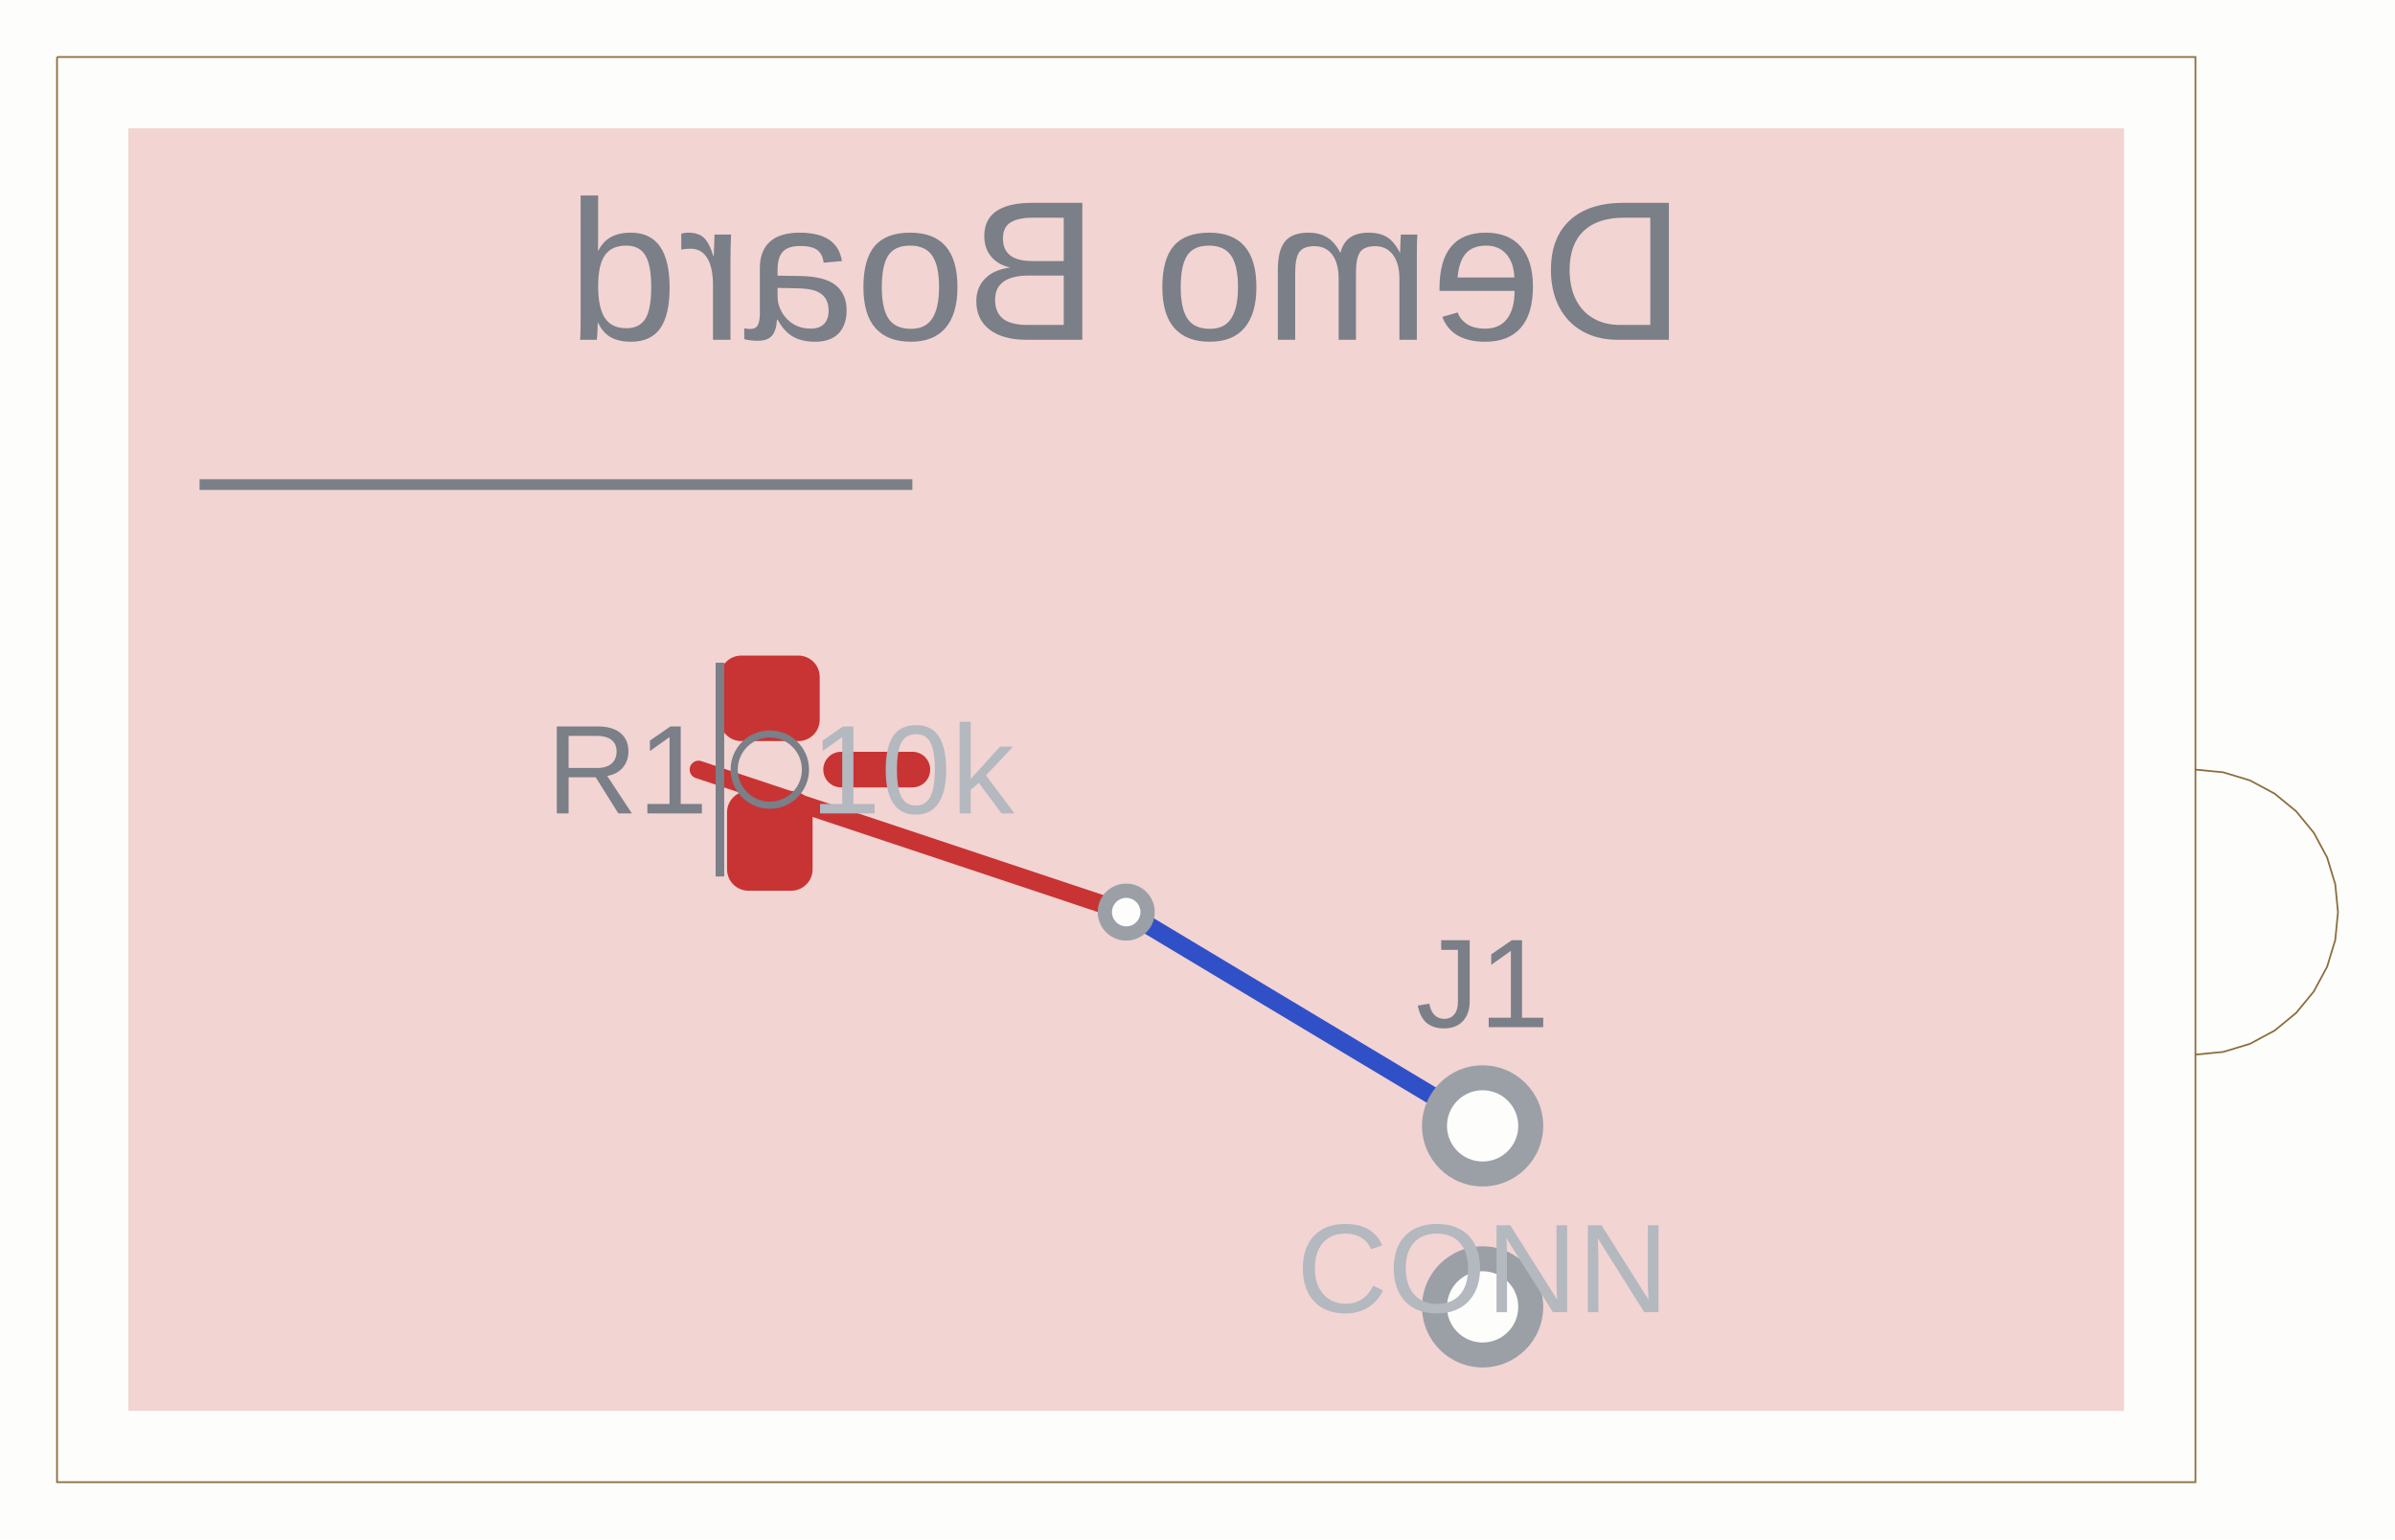
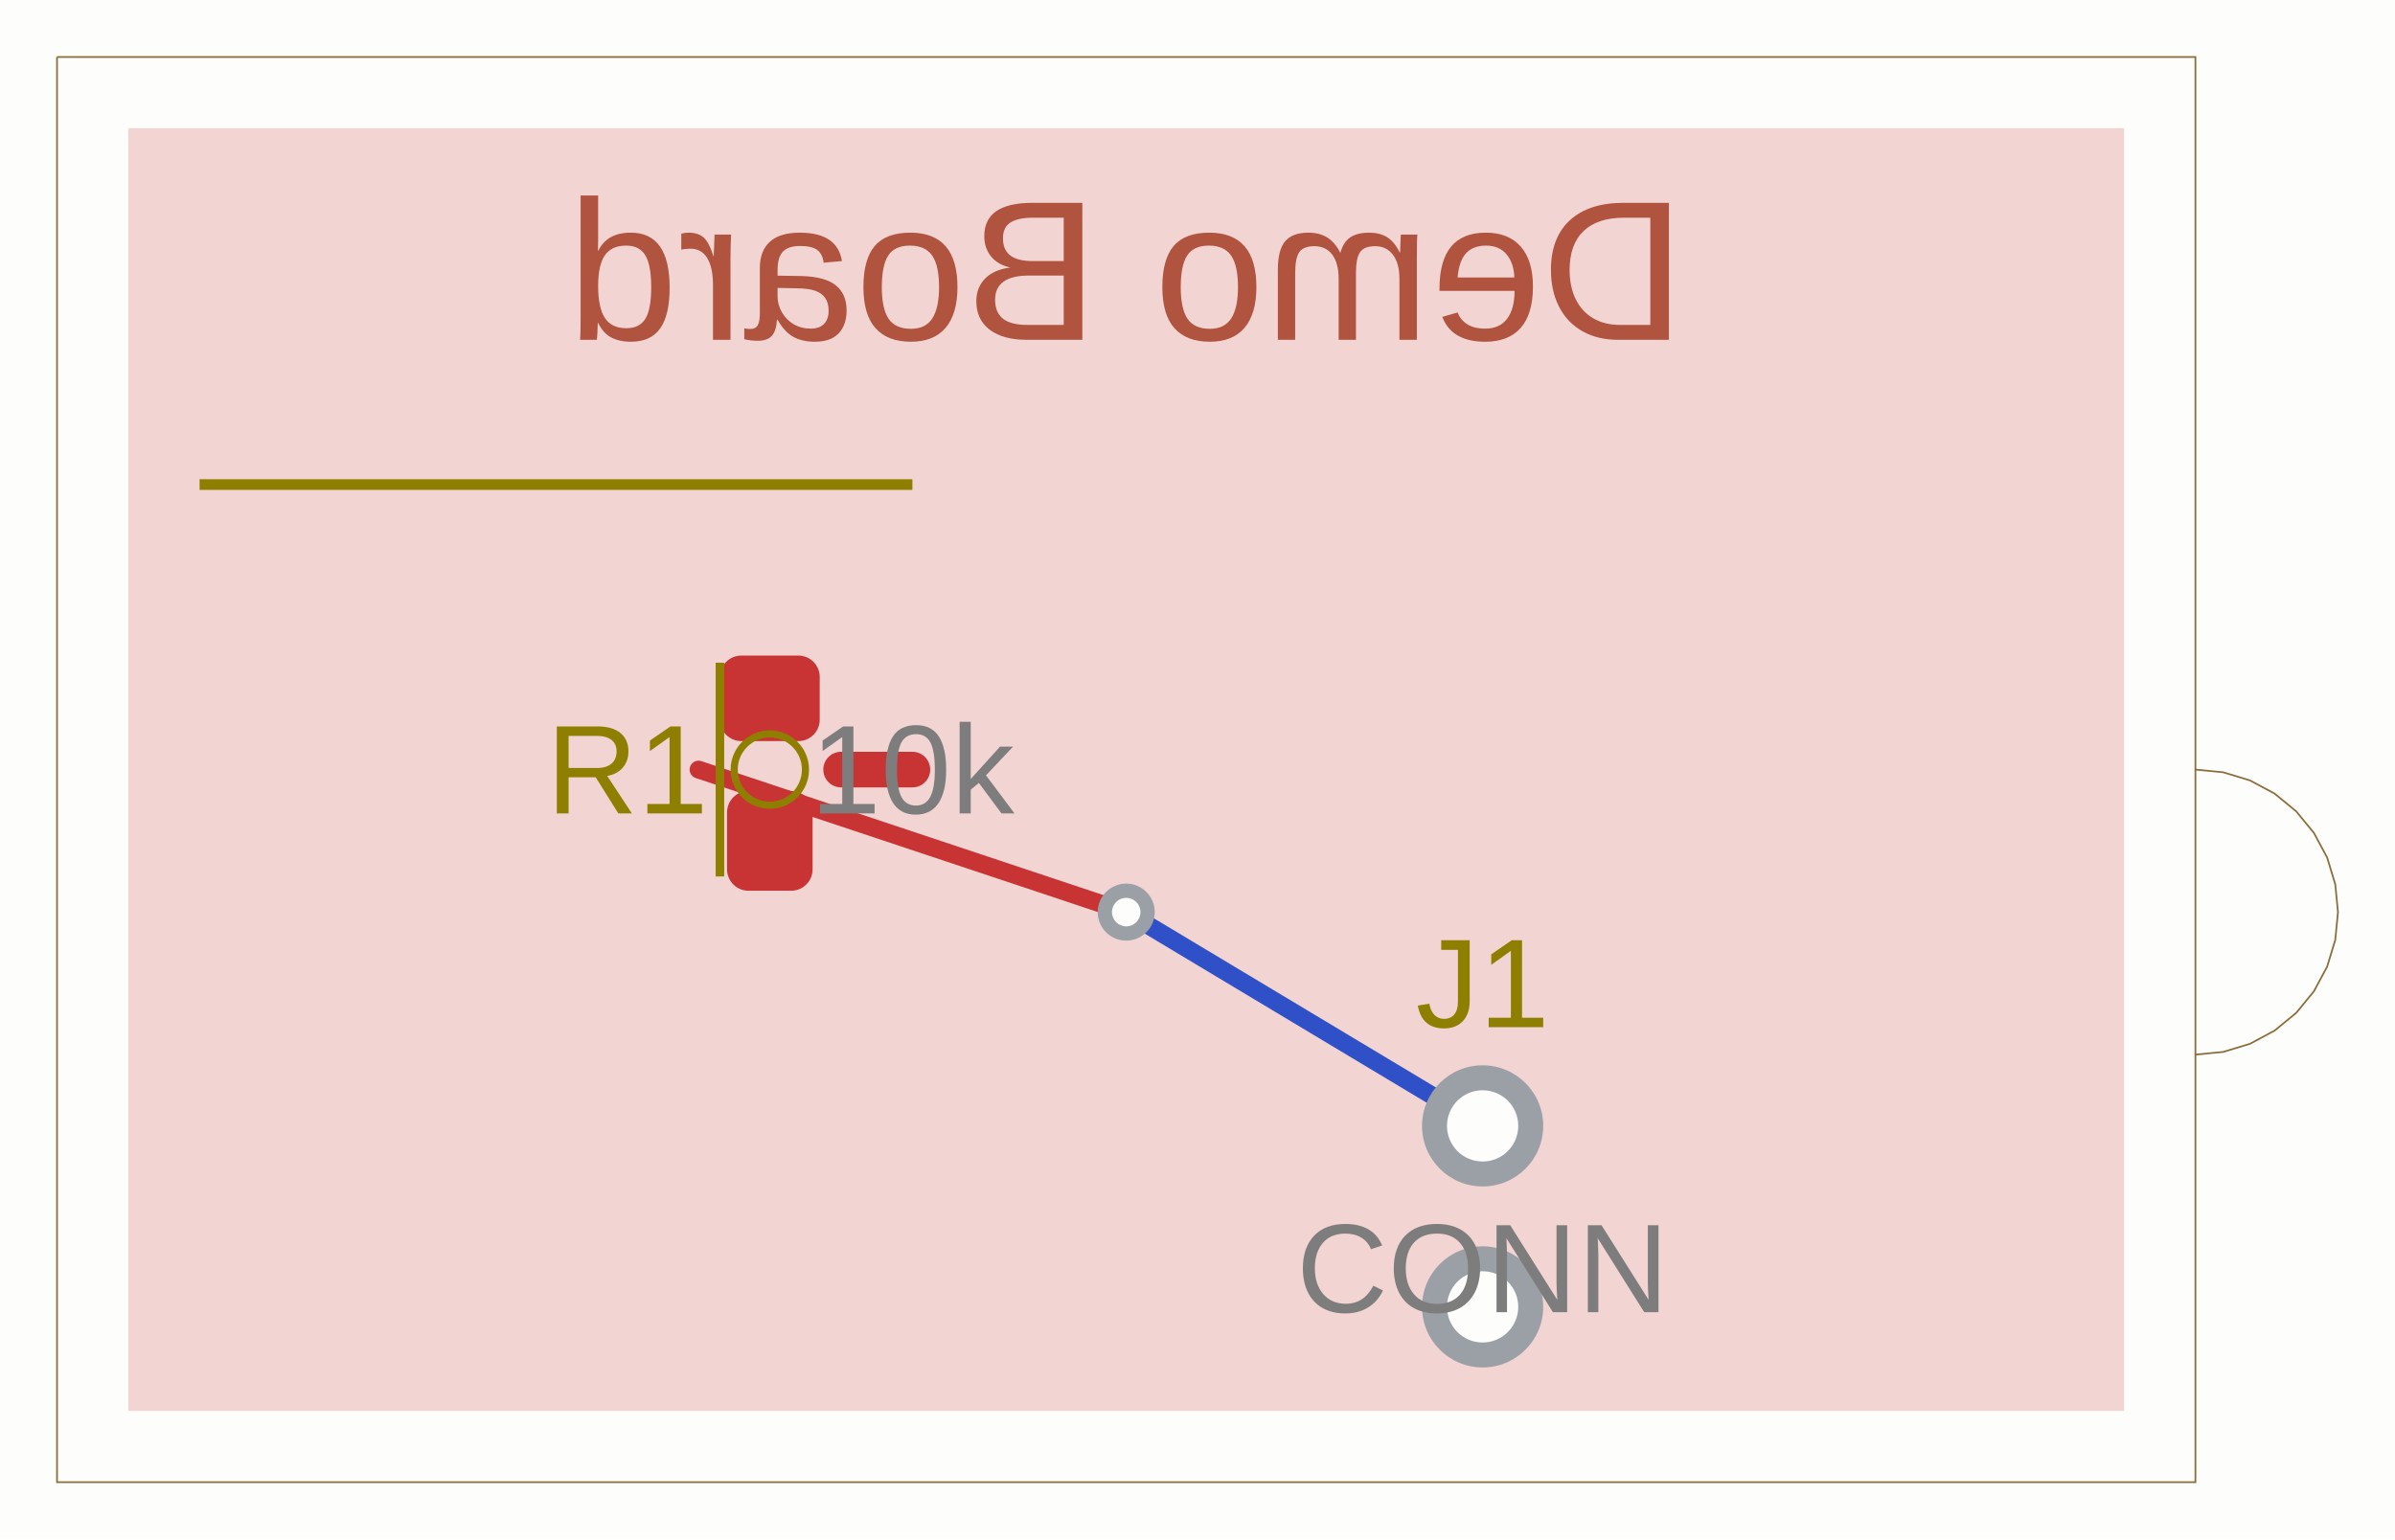
<svg xmlns="http://www.w3.org/2000/svg" width="1680.0" height="1080.0" viewBox="0 0 1680.0 1080.0" font-family="Arial, 'Liberation Sans', Helvetica, sans-serif">
  <rect x="0.0" y="0.0" width="1680.0" height="1080.0" fill="#fdfdfb" />
  <g class="zones-front">
    <polygon points="90.0,90.0 1490.0,90.0 1490.0,990.0 90.0,990.0" data-layer="F.Cu" fill="#c83434" fill-opacity="0.2" stroke="none" />
  </g>
  <g class="copper-back" data-layer="B.Cu">
    <line x1="790.0" y1="640.0" x2="1040.0" y2="790.0" stroke="#3050c8" stroke-width="12.5" stroke-linecap="round" />
  </g>
  <g class="copper-front" data-layer="F.Cu">
    <line x1="590.0" y1="540.0" x2="640.0" y2="540.0" stroke="#c83434" stroke-width="25.0" stroke-linecap="round" />
    <line x1="490.0" y1="540.0" x2="790.0" y2="640.0" stroke="#c83434" stroke-width="12.5" stroke-linecap="round" />
    <rect x="510.0" y="555.0" width="60.0" height="70.0" fill="#c83434" rx="15.0" />
    <rect x="510.0" y="455.0" width="60.0" height="70.0" fill="#c83434" transform="rotate(-90.0 540.0 490.0)" rx="15.0" />
  </g>
  <g class="through">
    <circle cx="790.0" cy="640.0" r="20.0" fill="#9aa0a6" />
    <circle cx="790.0" cy="640.0" r="10.0" fill="#fdfdfb" />
    <circle cx="1040.0" cy="790.0" r="42.5" fill="#9aa0a6" />
    <circle cx="1040.0" cy="790.0" r="25.0" fill="#fdfdfb" />
    <circle cx="1040.0" cy="917.0" r="42.5" fill="#9aa0a6" />
    <circle cx="1040.0" cy="917.0" r="25.0" fill="#fdfdfb" />
  </g>
  <g class="edge">
    <polyline fill="none" stroke="#8a6d3b" stroke-width="1.2" points="40.0,40.0 1540.0,40.0 1540.0,1040.0 40.0,1040.0 40.0,40.0" />
    <polyline fill="none" stroke="#8a6d3b" stroke-width="1.2" points="1540.0,540.0 1559.5,541.9 1578.3,547.6 1595.6,556.9 1610.7,569.3 1623.1,584.4 1632.4,601.7 1638.1,620.5 1640.0,640.0 1638.1,659.5 1632.4,678.3 1623.1,695.6 1610.7,710.7 1595.6,723.1 1578.3,732.4 1559.5,738.1 1540.0,740.0" />
  </g>
  <g class="silk">
    <g data-layer="F.SilkS">
-       <polyline fill="none" stroke="#7a7f88" stroke-width="6.0" points="505.0,615.0 505.0,465.0" />
+       <polyline fill="none" stroke="#8f7f00" stroke-width="6.0" points="505.0,615.0 505.0,465.0" />
    </g>
    <g data-layer="F.SilkS">
-       <circle fill="none" stroke="#7a7f88" stroke-width="5.0" cx="540.0" cy="540.0" r="25.0" />
+       <circle fill="none" stroke="#8f7f00" stroke-width="5.0" cx="540.0" cy="540.0" r="25.0" />
    </g>
    <g data-layer="F.SilkS">
-       <polyline fill="none" stroke="#7a7f88" stroke-width="7.5" points="140.0,340.0 640.0,340.0" />
+       <polyline fill="none" stroke="#8f7f00" stroke-width="7.5" points="140.0,340.0 640.0,340.0" />
    </g>
  </g>
  <g class="labels">
-     <text x="440.0" y="540.0" fill="#7a7f88" font-size="88.7" text-anchor="middle" dominant-baseline="central" data-layer="F.SilkS">R1</text>
-     <text x="640.0" y="540.0" fill="#b4b8bf" font-size="88.7" text-anchor="middle" dominant-baseline="central" data-layer="F.Fab">10k</text>
-     <text x="1040.0" y="690.0" fill="#7a7f88" font-size="88.7" text-anchor="middle" dominant-baseline="central" data-layer="F.SilkS">J1</text>
-     <text x="1040.0" y="890.0" fill="#b4b8bf" font-size="88.7" text-anchor="middle" dominant-baseline="central" data-layer="F.Fab">CONN</text>
-     <text x="790.0" y="190.0" fill="#7a7f88" font-size="139.7" text-anchor="middle" dominant-baseline="central" transform="translate(790.0 190.0) scale(-1 1) translate(-790.0 -190.0)" data-layer="B.SilkS">Demo Board</text>
+     <text x="440.0" y="540.0" fill="#8f7f00" font-size="88.7" text-anchor="middle" dominant-baseline="central" data-layer="F.SilkS">R1</text>
+     <text x="640.0" y="540.0" fill="#7d7d7d" font-size="88.7" text-anchor="middle" dominant-baseline="central" data-layer="F.Fab">10k</text>
+     <text x="1040.0" y="690.0" fill="#8f7f00" font-size="88.7" text-anchor="middle" dominant-baseline="central" data-layer="F.SilkS">J1</text>
+     <text x="1040.0" y="890.0" fill="#7d7d7d" font-size="88.7" text-anchor="middle" dominant-baseline="central" data-layer="F.Fab">CONN</text>
+     <text x="790.0" y="190.0" fill="#b0533f" font-size="139.7" text-anchor="middle" dominant-baseline="central" transform="translate(790.0 190.0) scale(-1 1) translate(-790.0 -190.0)" data-layer="B.SilkS">Demo Board</text>
  </g>
</svg>
